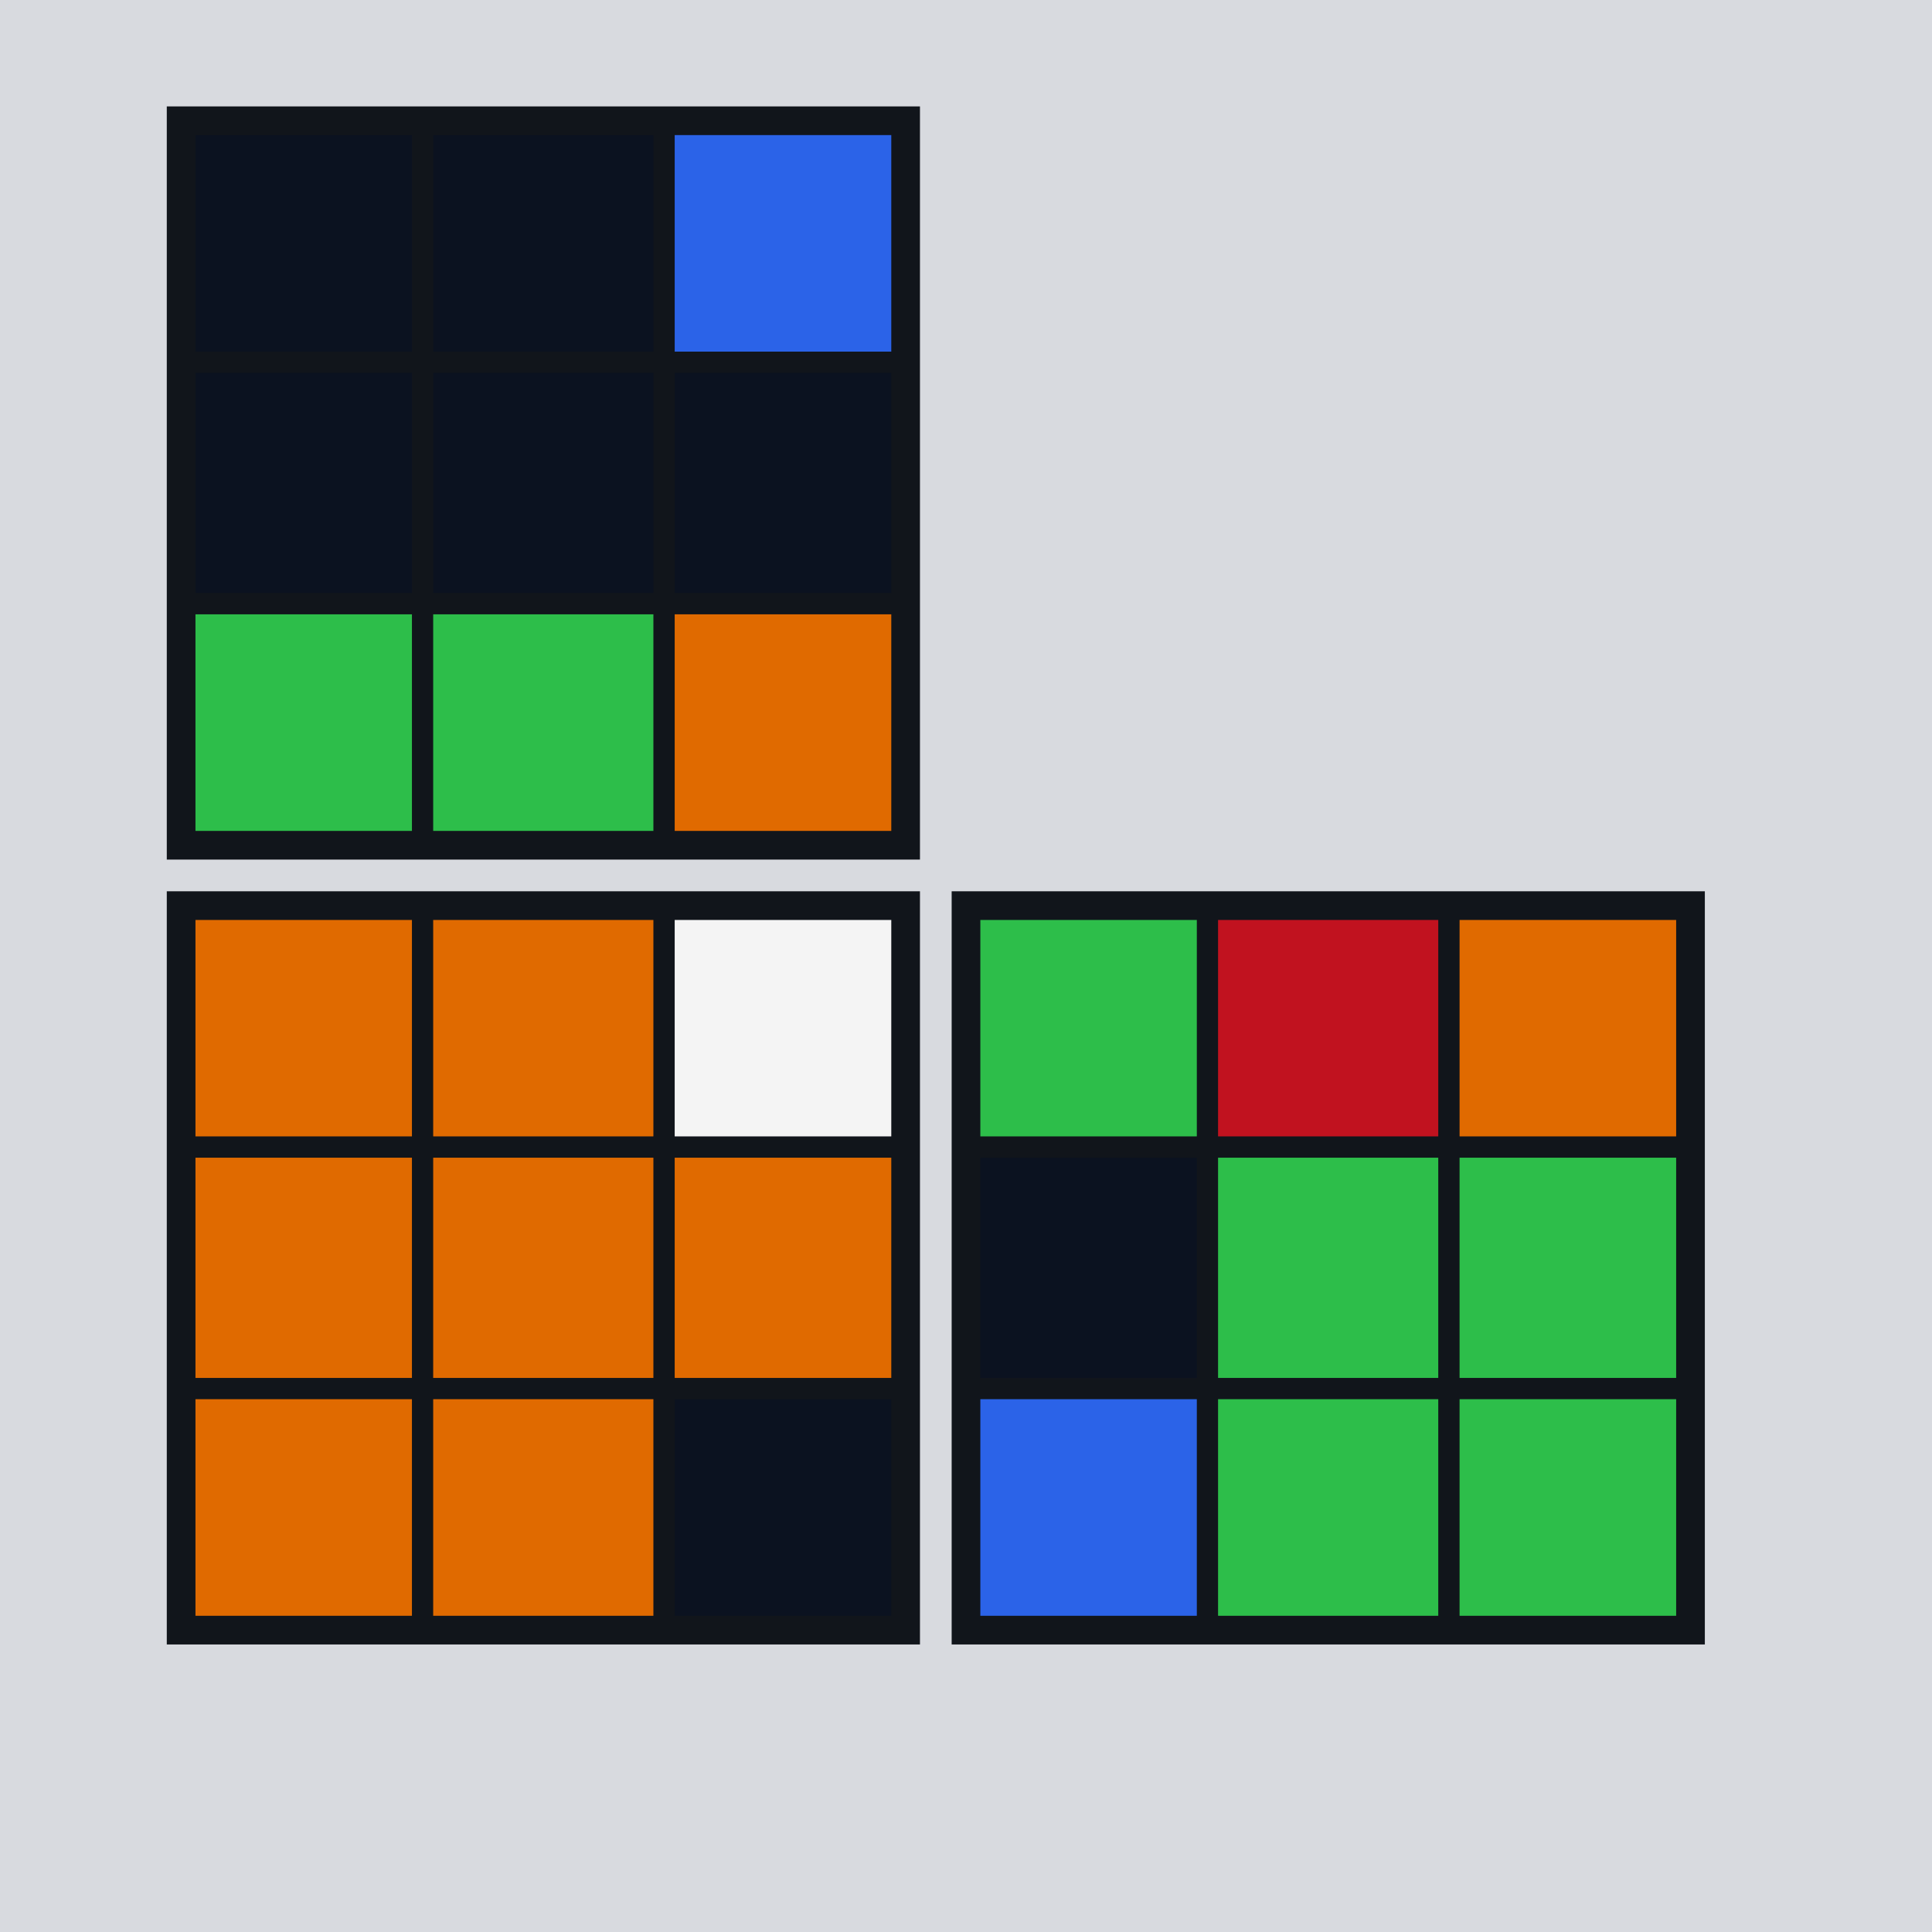
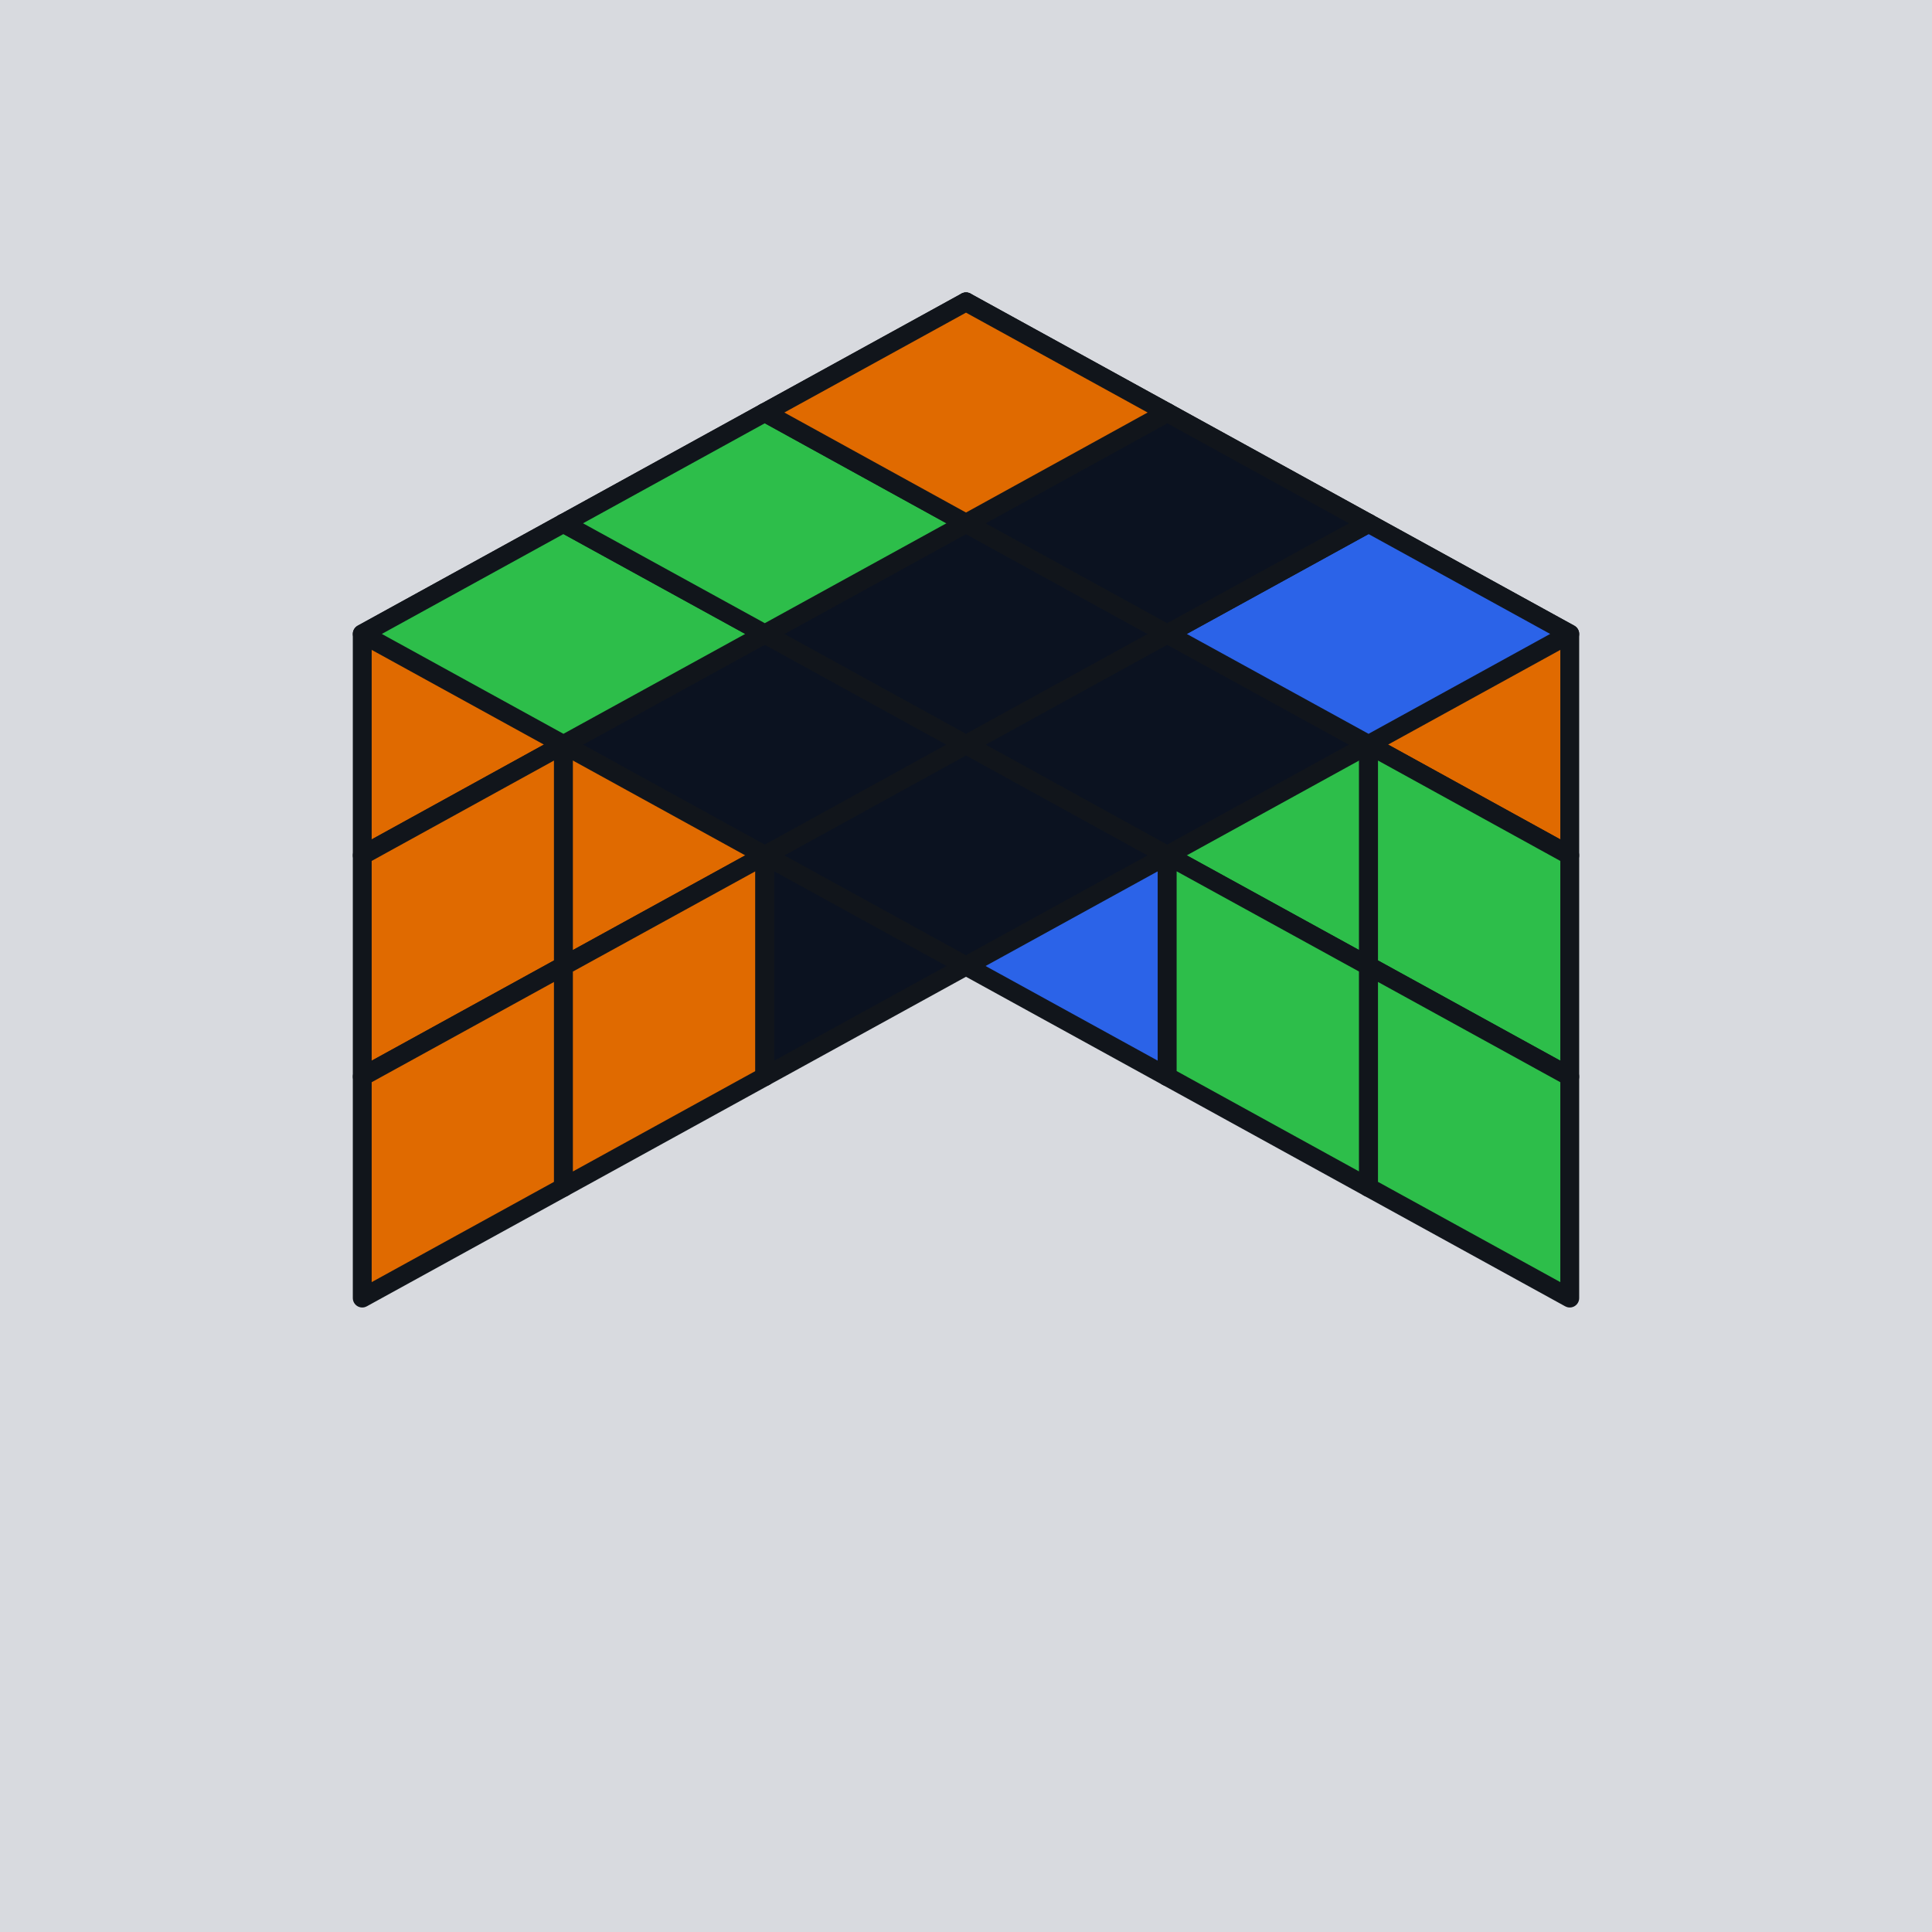
<svg xmlns="http://www.w3.org/2000/svg" viewBox="0 0 128 128">
  <rect x="0" y="0" width="128" height="128" fill="#D8DADF" />
-   <rect x="12" y="8" width="16" height="16" fill="#0B1220" stroke="#11151B" stroke-width="1.4" />
-   <rect x="28" y="8" width="16" height="16" fill="#0B1220" stroke="#11151B" stroke-width="1.4" />
-   <rect x="44" y="8" width="16" height="16" fill="#2B63E8" stroke="#11151B" stroke-width="1.4" />
-   <rect x="12" y="24" width="16" height="16" fill="#0B1220" stroke="#11151B" stroke-width="1.4" />
-   <rect x="28" y="24" width="16" height="16" fill="#0B1220" stroke="#11151B" stroke-width="1.4" />
-   <rect x="44" y="24" width="16" height="16" fill="#0B1220" stroke="#11151B" stroke-width="1.4" />
-   <rect x="12" y="40" width="16" height="16" fill="#2DBE4A" stroke="#11151B" stroke-width="1.4" />
-   <rect x="28" y="40" width="16" height="16" fill="#2DBE4A" stroke="#11151B" stroke-width="1.4" />
-   <rect x="44" y="40" width="16" height="16" fill="#E06A00" stroke="#11151B" stroke-width="1.4" />
-   <rect x="12" y="8" width="48" height="48" fill="none" stroke="#11151B" stroke-width="1.9" />
-   <rect x="12" y="60" width="16" height="16" fill="#E06A00" stroke="#11151B" stroke-width="1.4" />
-   <rect x="28" y="60" width="16" height="16" fill="#E06A00" stroke="#11151B" stroke-width="1.4" />
-   <rect x="44" y="60" width="16" height="16" fill="#F4F4F4" stroke="#11151B" stroke-width="1.4" />
-   <rect x="12" y="76" width="16" height="16" fill="#E06A00" stroke="#11151B" stroke-width="1.4" />
-   <rect x="28" y="76" width="16" height="16" fill="#E06A00" stroke="#11151B" stroke-width="1.4" />
-   <rect x="44" y="76" width="16" height="16" fill="#E06A00" stroke="#11151B" stroke-width="1.4" />
-   <rect x="12" y="92" width="16" height="16" fill="#E06A00" stroke="#11151B" stroke-width="1.4" />
-   <rect x="28" y="92" width="16" height="16" fill="#E06A00" stroke="#11151B" stroke-width="1.4" />
-   <rect x="44" y="92" width="16" height="16" fill="#0B1220" stroke="#11151B" stroke-width="1.4" />
-   <rect x="12" y="60" width="48" height="48" fill="none" stroke="#11151B" stroke-width="1.9" />
-   <rect x="64" y="60" width="16" height="16" fill="#2DBE4A" stroke="#11151B" stroke-width="1.4" />
-   <rect x="80" y="60" width="16" height="16" fill="#C1121F" stroke="#11151B" stroke-width="1.4" />
-   <rect x="96" y="60" width="16" height="16" fill="#E06A00" stroke="#11151B" stroke-width="1.4" />
-   <rect x="64" y="76" width="16" height="16" fill="#0B1220" stroke="#11151B" stroke-width="1.4" />
-   <rect x="80" y="76" width="16" height="16" fill="#2DBE4A" stroke="#11151B" stroke-width="1.4" />
-   <rect x="96" y="76" width="16" height="16" fill="#2DBE4A" stroke="#11151B" stroke-width="1.4" />
-   <rect x="64" y="92" width="16" height="16" fill="#2B63E8" stroke="#11151B" stroke-width="1.4" />
-   <rect x="80" y="92" width="16" height="16" fill="#2DBE4A" stroke="#11151B" stroke-width="1.4" />
-   <rect x="96" y="92" width="16" height="16" fill="#2DBE4A" stroke="#11151B" stroke-width="1.4" />
-   <rect x="64" y="60" width="48" height="48" fill="none" stroke="#11151B" stroke-width="1.9" />
+   <polygon points="24.00,42.00 37.33,34.67 37.33,49.33 24.00,56.67" fill="#E06A00" stroke="#11151B" stroke-width="1.25" stroke-linejoin="round" />
+   <polygon points="37.33,34.67 50.67,27.33 50.67,42.00 37.33,49.33" fill="#E06A00" stroke="#11151B" stroke-width="1.25" stroke-linejoin="round" />
+   <polygon points="50.67,27.33 64.00,20.00 64.00,34.67 50.67,42.00" fill="#F4F4F4" stroke="#11151B" stroke-width="1.25" stroke-linejoin="round" />
+   <polygon points="24.00,56.67 37.33,49.33 37.33,64.00 24.00,71.33" fill="#E06A00" stroke="#11151B" stroke-width="1.25" stroke-linejoin="round" />
+   <polygon points="37.33,49.33 50.67,42.00 50.67,56.67 37.33,64.00" fill="#E06A00" stroke="#11151B" stroke-width="1.25" stroke-linejoin="round" />
+   <polygon points="50.67,42.00 64.00,34.67 64.00,49.33 50.67,56.67" fill="#E06A00" stroke="#11151B" stroke-width="1.25" stroke-linejoin="round" />
+   <polygon points="24.00,71.33 37.33,64.00 37.33,78.67 24.00,86.00" fill="#E06A00" stroke="#11151B" stroke-width="1.25" stroke-linejoin="round" />
+   <polygon points="37.33,64.00 50.67,56.67 50.67,71.33 37.33,78.67" fill="#E06A00" stroke="#11151B" stroke-width="1.25" stroke-linejoin="round" />
+   <polygon points="50.67,56.67 64.00,49.33 64.00,64.00 50.67,71.33" fill="#0B1220" stroke="#11151B" stroke-width="1.25" stroke-linejoin="round" />
+   <polygon points="64.00,20.00 77.33,27.33 77.33,42.00 64.00,34.67" fill="#2DBE4A" stroke="#11151B" stroke-width="1.25" stroke-linejoin="round" />
+   <polygon points="77.33,27.33 90.67,34.67 90.67,49.33 77.33,42.00" fill="#C1121F" stroke="#11151B" stroke-width="1.25" stroke-linejoin="round" />
+   <polygon points="90.67,34.67 104.00,42.00 104.00,56.67 90.67,49.33" fill="#E06A00" stroke="#11151B" stroke-width="1.25" stroke-linejoin="round" />
+   <polygon points="64.00,34.67 77.33,42.00 77.33,56.67 64.00,49.33" fill="#0B1220" stroke="#11151B" stroke-width="1.25" stroke-linejoin="round" />
+   <polygon points="77.33,42.00 90.67,49.33 90.67,64.00 77.33,56.67" fill="#2DBE4A" stroke="#11151B" stroke-width="1.25" stroke-linejoin="round" />
+   <polygon points="90.67,49.33 104.00,56.67 104.00,71.33 90.67,64.00" fill="#2DBE4A" stroke="#11151B" stroke-width="1.25" stroke-linejoin="round" />
+   <polygon points="64.00,49.33 77.33,56.67 77.33,71.33 64.00,64.00" fill="#2B63E8" stroke="#11151B" stroke-width="1.25" stroke-linejoin="round" />
+   <polygon points="77.33,56.67 90.67,64.00 90.67,78.67 77.33,71.33" fill="#2DBE4A" stroke="#11151B" stroke-width="1.25" stroke-linejoin="round" />
+   <polygon points="90.67,64.00 104.00,71.33 104.00,86.00 90.67,78.67" fill="#2DBE4A" stroke="#11151B" stroke-width="1.25" stroke-linejoin="round" />
+   <polygon points="64.00,64.00 77.33,56.67 64.00,49.33 50.67,56.67" fill="#0B1220" stroke="#11151B" stroke-width="1.25" stroke-linejoin="round" />
+   <polygon points="77.33,56.67 90.67,49.33 77.33,42.00 64.00,49.33" fill="#0B1220" stroke="#11151B" stroke-width="1.25" stroke-linejoin="round" />
+   <polygon points="90.67,49.33 104.00,42.00 90.67,34.67 77.33,42.00" fill="#2B63E8" stroke="#11151B" stroke-width="1.25" stroke-linejoin="round" />
+   <polygon points="50.67,56.67 64.00,49.33 50.67,42.00 37.33,49.33" fill="#0B1220" stroke="#11151B" stroke-width="1.25" stroke-linejoin="round" />
+   <polygon points="64.00,49.33 77.33,42.00 64.00,34.67 50.67,42.00" fill="#0B1220" stroke="#11151B" stroke-width="1.25" stroke-linejoin="round" />
+   <polygon points="77.33,42.00 90.67,34.67 77.33,27.33 64.00,34.67" fill="#0B1220" stroke="#11151B" stroke-width="1.25" stroke-linejoin="round" />
+   <polygon points="37.33,49.33 50.67,42.00 37.33,34.67 24.00,42.00" fill="#2DBE4A" stroke="#11151B" stroke-width="1.25" stroke-linejoin="round" />
+   <polygon points="50.67,42.00 64.00,34.67 50.67,27.33 37.33,34.67" fill="#2DBE4A" stroke="#11151B" stroke-width="1.25" stroke-linejoin="round" />
+   <polygon points="64.00,34.67 77.33,27.33 64.00,20.00 50.67,27.33" fill="#E06A00" stroke="#11151B" stroke-width="1.25" stroke-linejoin="round" />
</svg>
